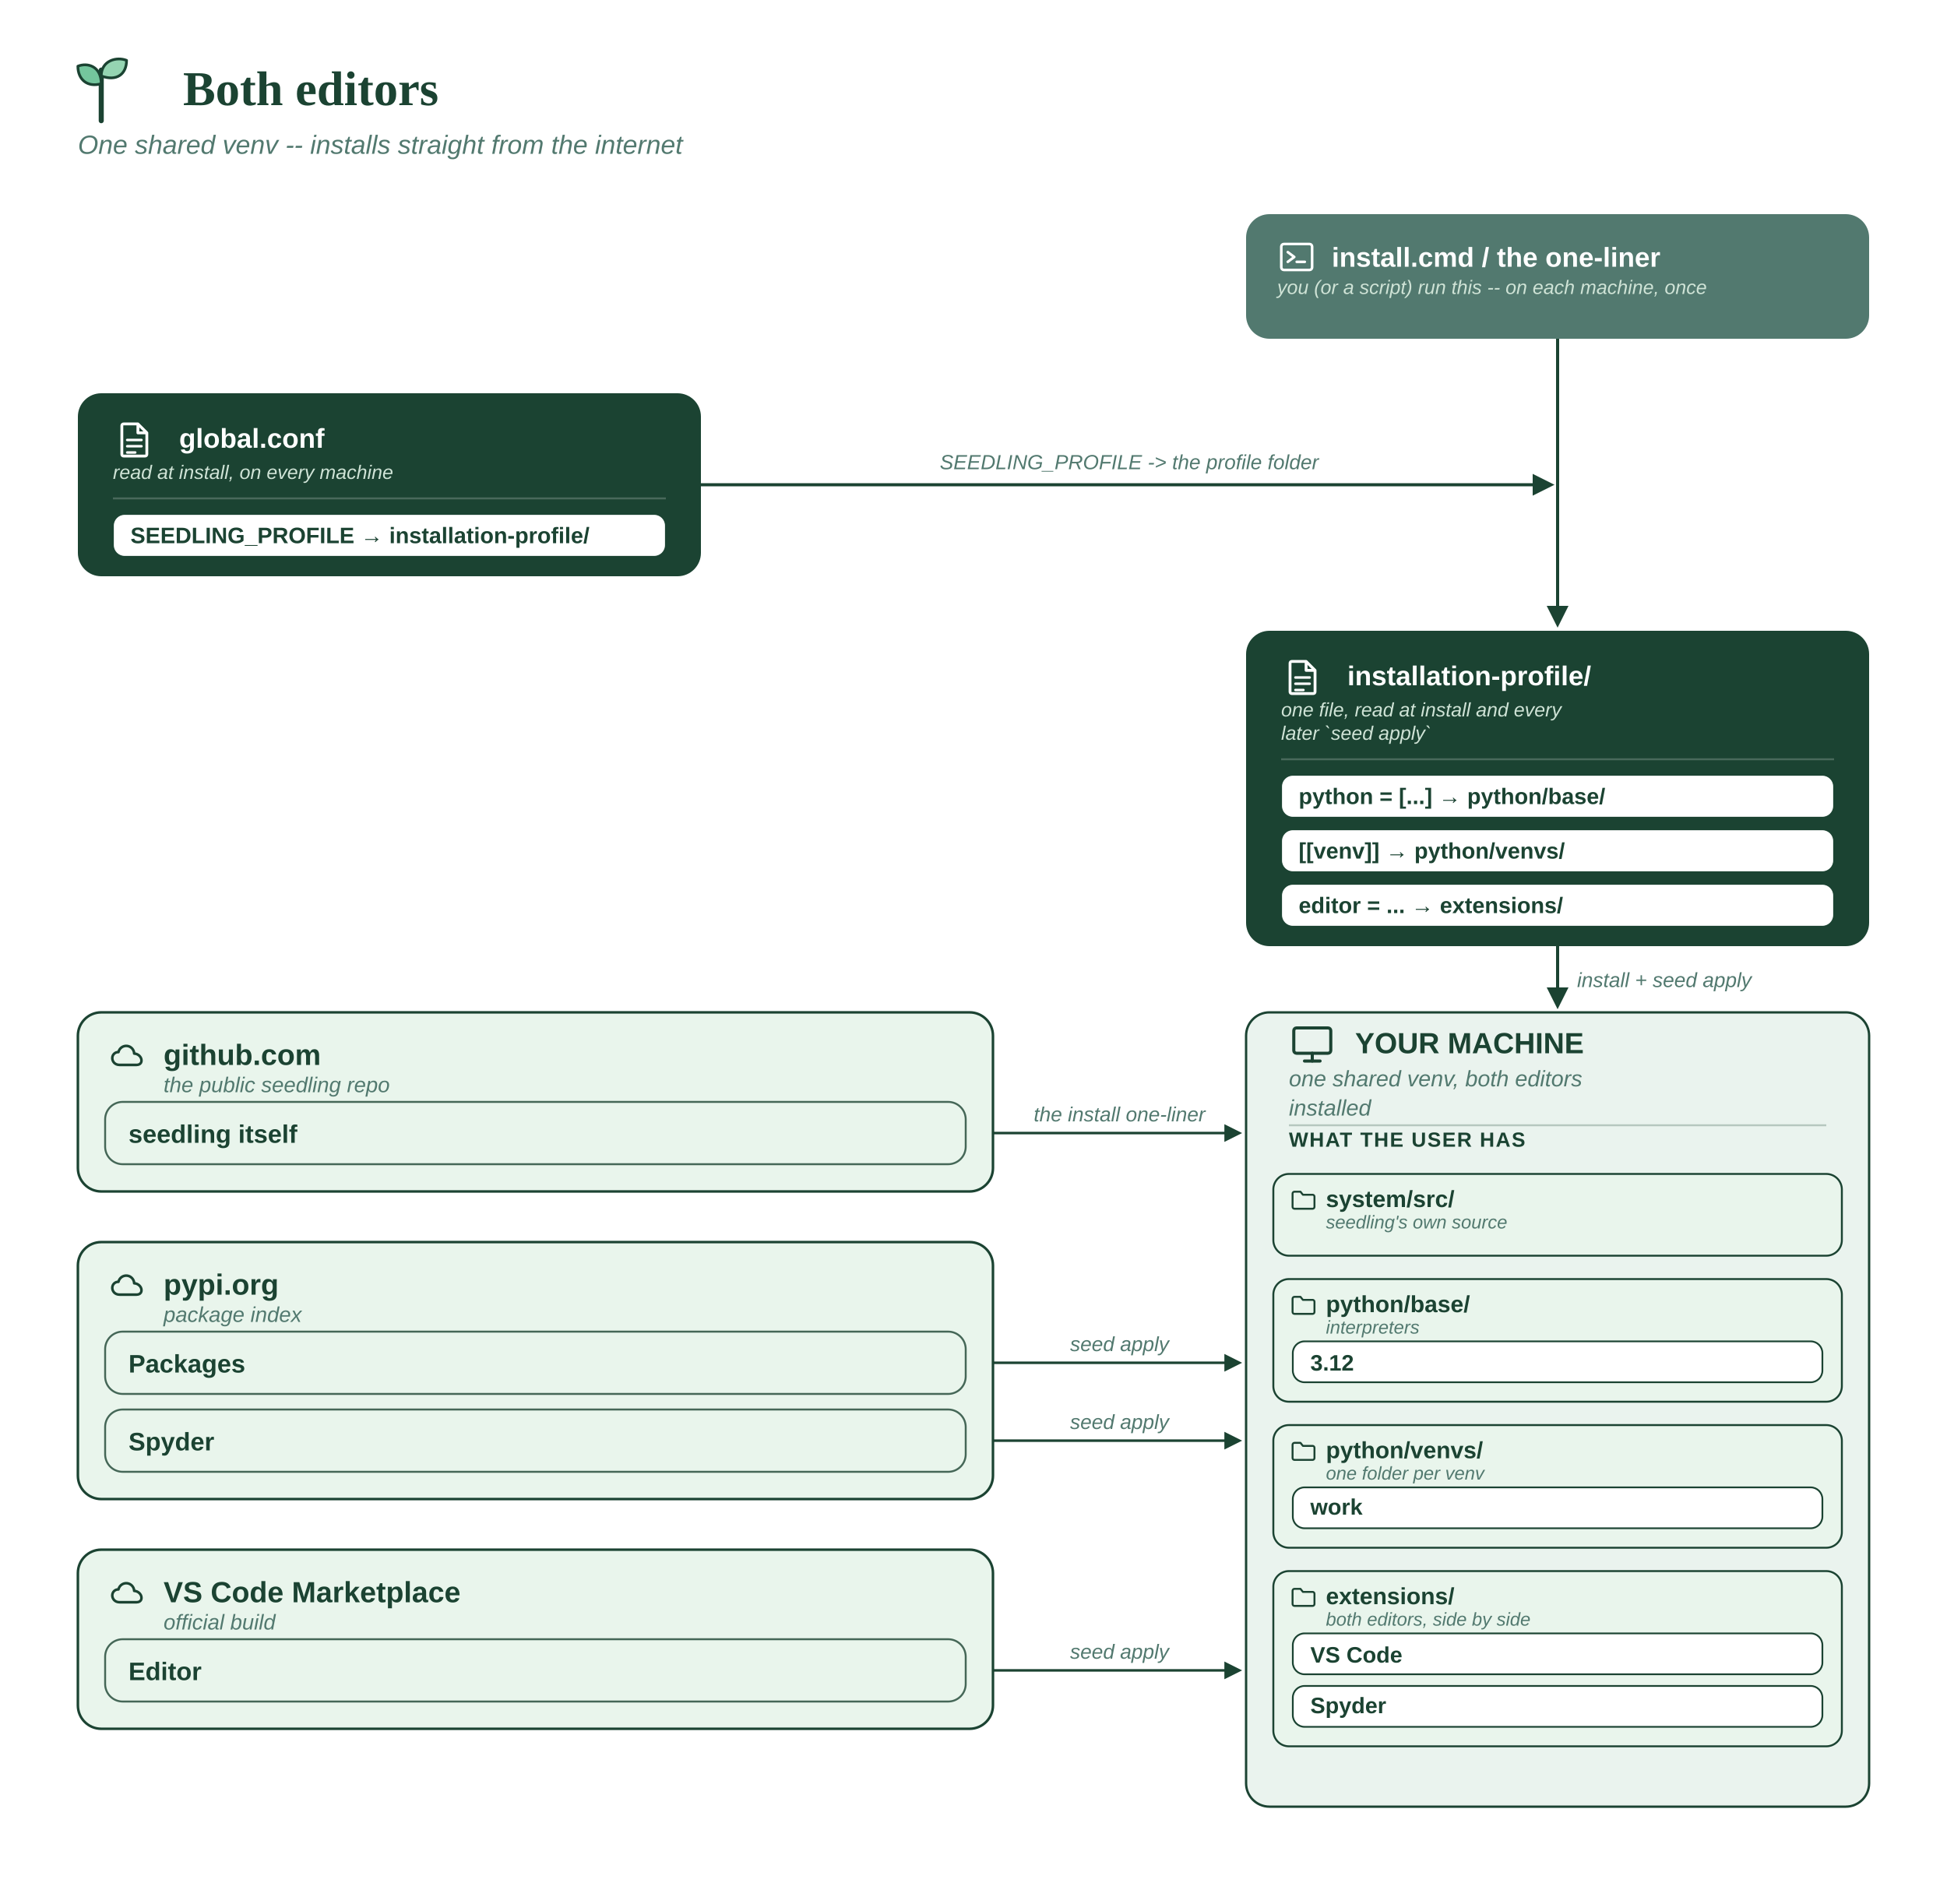
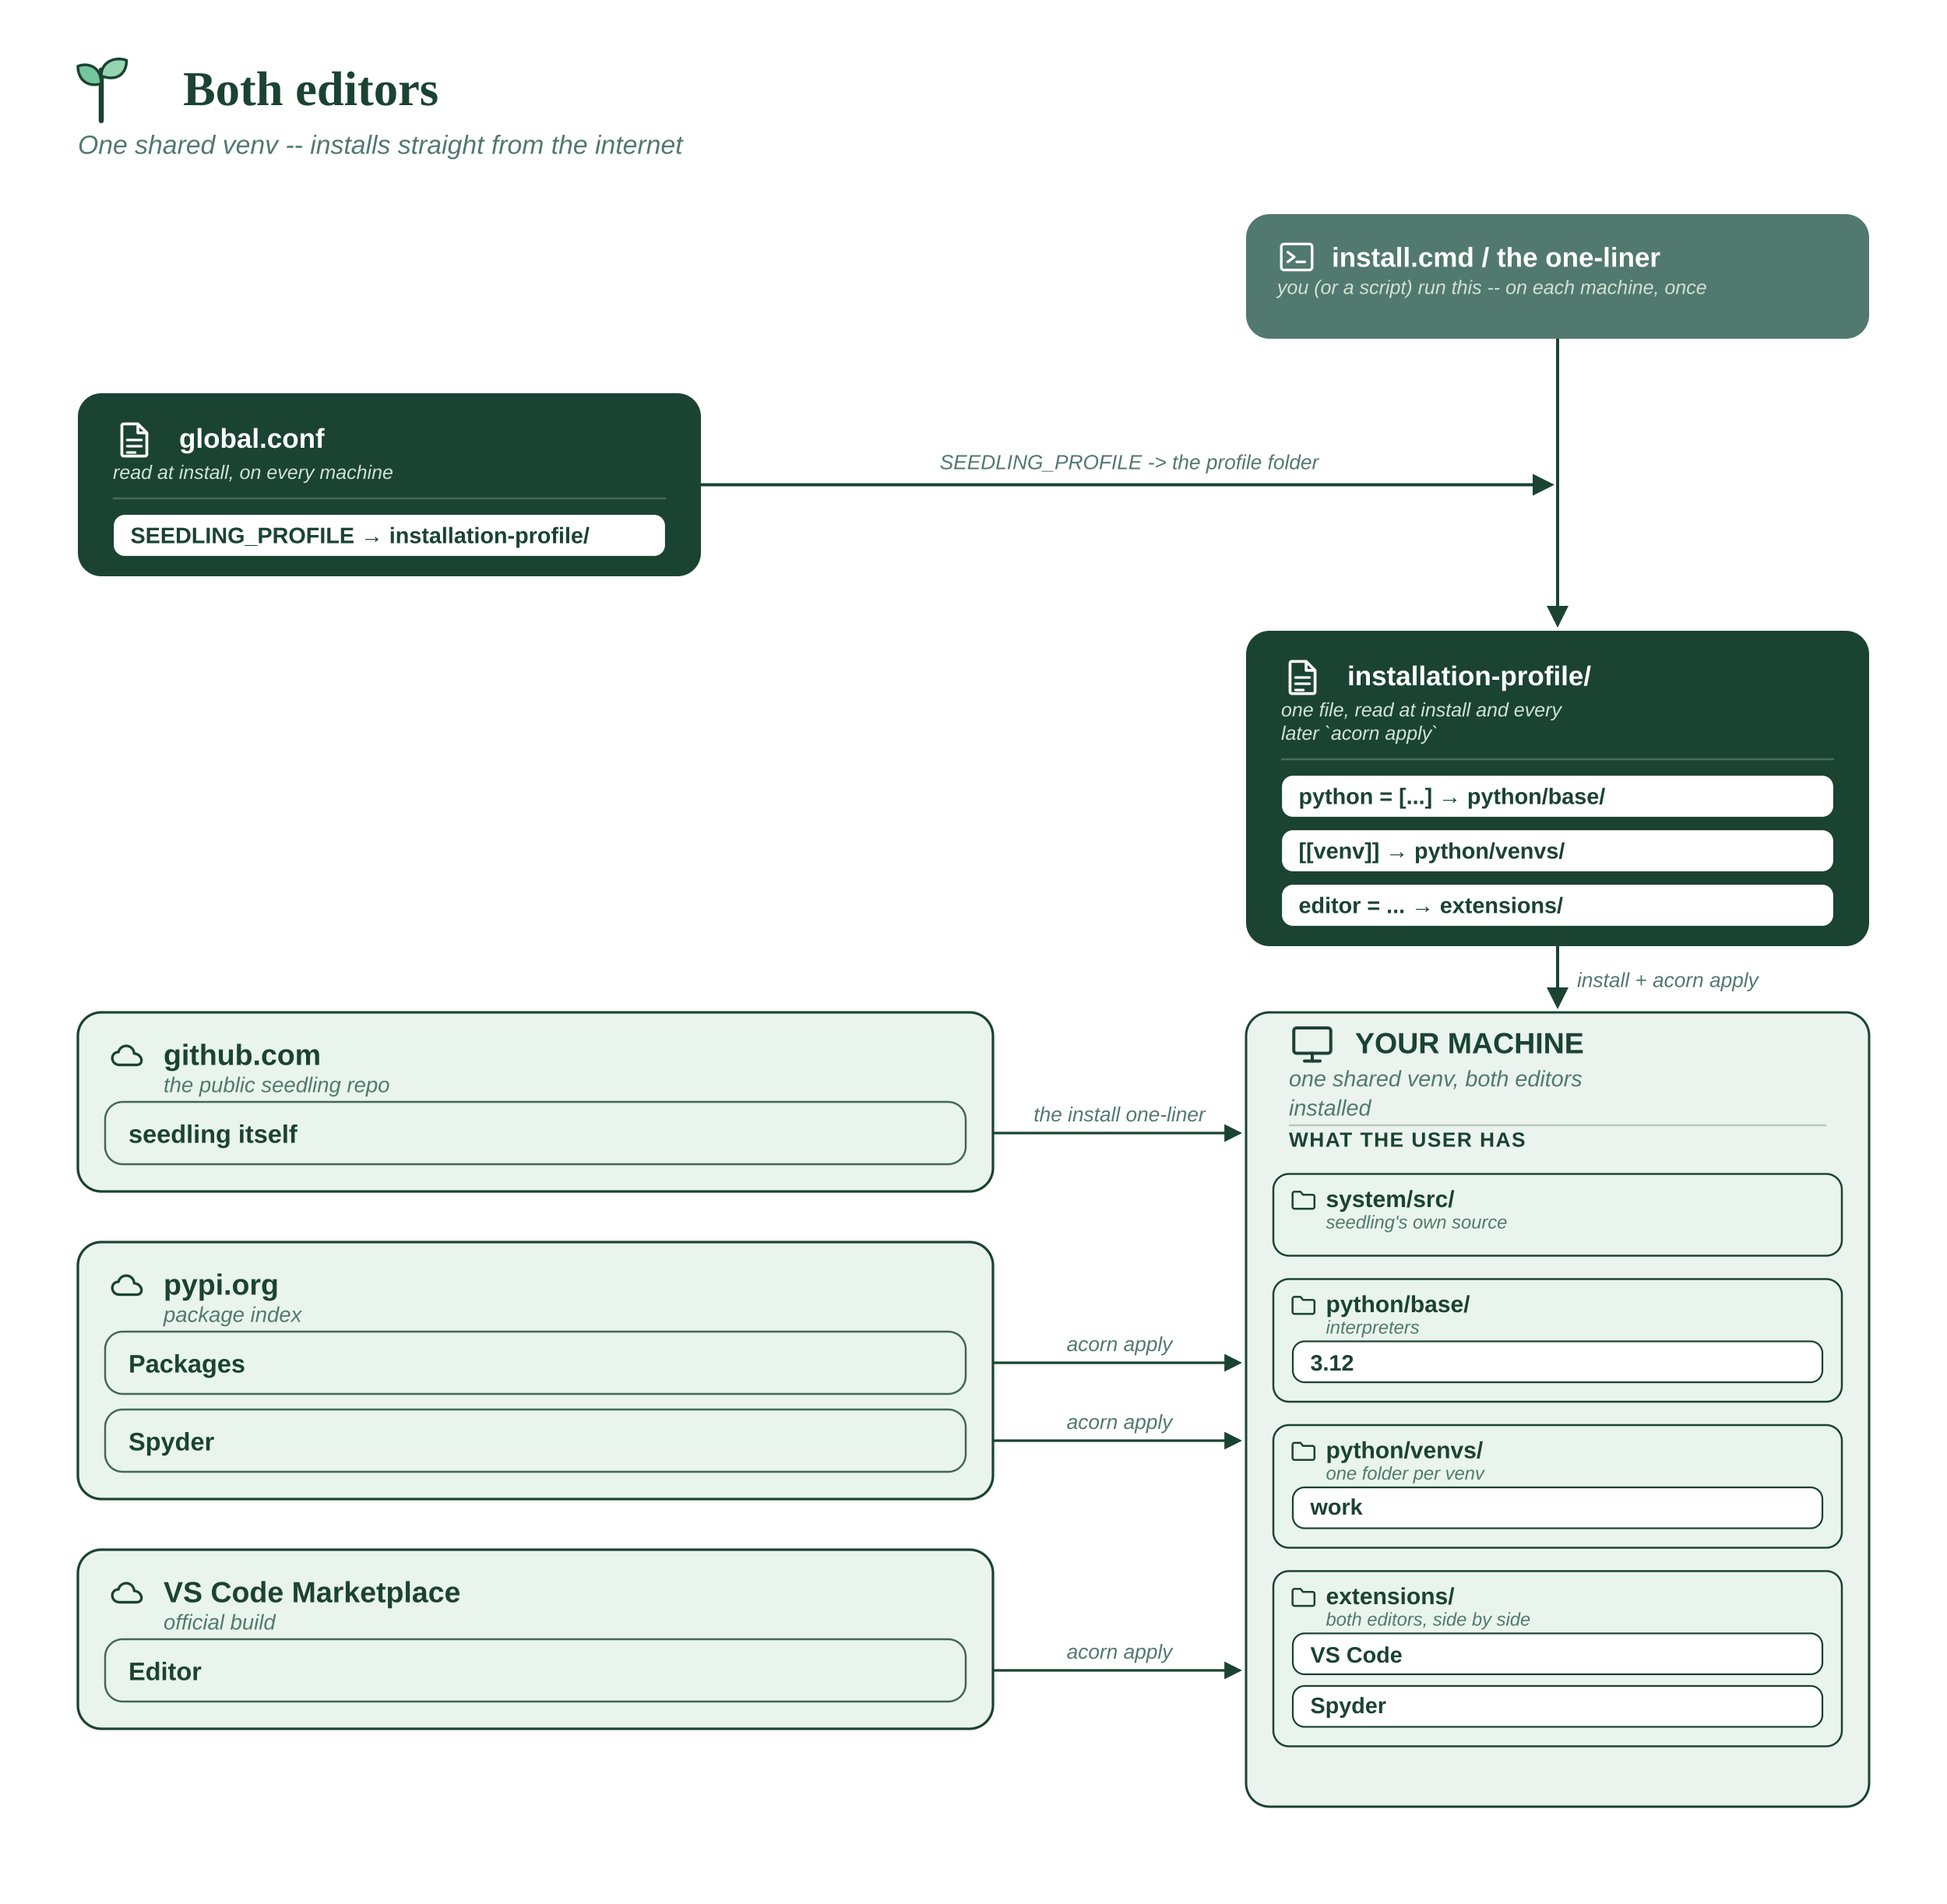
<svg xmlns="http://www.w3.org/2000/svg" viewBox="0 0 1000 978" font-family="Arial, Helvetica, sans-serif">
  <defs>
    <defs>
      <style>
      .head  { font-family: Georgia, 'Times New Roman', serif; }
      .body  { font-family: Arial, Helvetica, sans-serif; }
      .fg    { fill: #1B4332; }
      .fw    { fill: #FFFFFF; }
      .fmute { fill: #52796F; }
    </style>
      <marker id="arrow" markerWidth="7" markerHeight="7" refX="5.5" refY="3.5" orient="auto">
        <path d="M0,0 L7,3.5 L0,7 Z" fill="#1B4332" />
      </marker>
      <symbol id="ic-cloud" viewBox="0 0 24 24">
        <path d="M6.5 18 C3.5 18 2 15.8 2 13.8 C2 11.6 3.8 10 5.8 10.1 C6.4 7.6 8.7 6 11.2 6.3 C13.6 6.6 15.4 8.6 15.5 11 C17.9 11.1 20 13 20 15.3 C20 17.4 18.2 18 17 18 Z" fill="none" stroke="currentColor" stroke-width="1.6" stroke-linejoin="round" />
      </symbol>
      <symbol id="ic-box" viewBox="0 0 24 24">
        <path d="M3 8 L12 4 L21 8 L12 12 Z" fill="none" stroke="currentColor" stroke-width="1.6" stroke-linejoin="round" />
        <path d="M3 8 V17 L12 21 V12" fill="none" stroke="currentColor" stroke-width="1.6" stroke-linejoin="round" />
        <path d="M21 8 V17 L12 21" fill="none" stroke="currentColor" stroke-width="1.6" stroke-linejoin="round" />
      </symbol>
      <symbol id="ic-server" viewBox="0 0 24 24">
        <rect x="3" y="4" width="18" height="6" rx="1.3" fill="none" stroke="currentColor" stroke-width="1.6" />
        <rect x="3" y="14" width="18" height="6" rx="1.3" fill="none" stroke="currentColor" stroke-width="1.6" />
        <circle cx="7" cy="7" r="1" fill="currentColor" />
        <circle cx="7" cy="17" r="1" fill="currentColor" />
      </symbol>
      <symbol id="ic-monitor" viewBox="0 0 24 24">
        <rect x="2.5" y="4" width="19" height="13" rx="1.4" fill="none" stroke="currentColor" stroke-width="1.6" />
        <line x1="8" y1="21" x2="16" y2="21" stroke="currentColor" stroke-width="1.6" stroke-linecap="round" />
        <line x1="12" y1="17" x2="12" y2="21" stroke="currentColor" stroke-width="1.6" stroke-linecap="round" />
      </symbol>
      <symbol id="ic-folder" viewBox="0 0 24 24">
        <path d="M3 6.5 C3 5.7 3.7 5 4.5 5 H9.5 L11.5 7.5 H19.5 C20.3 7.5 21 8.2 21 9 V17.5 C21 18.3 20.3 19 19.5 19 H4.5 C3.7 19 3 18.3 3 17.5 Z" fill="none" stroke="currentColor" stroke-width="1.6" stroke-linejoin="round" />
      </symbol>
      <symbol id="ic-doc" viewBox="0 0 24 24">
        <path d="M6 3 H14 L19 8 V20 C19 20.6 18.6 21 18 21 H6 C5.4 21 5 20.6 5 20 V4 C5 3.4 5.4 3 6 3 Z" fill="none" stroke="currentColor" stroke-width="1.6" stroke-linejoin="round" />
        <path d="M14 3 V8 H19" fill="none" stroke="currentColor" stroke-width="1.6" stroke-linejoin="round" />
        <line x1="8" y1="12" x2="16" y2="12" stroke="currentColor" stroke-width="1.4" stroke-linecap="round" />
        <line x1="8" y1="15.5" x2="16" y2="15.5" stroke="currentColor" stroke-width="1.4" stroke-linecap="round" />
        <line x1="8" y1="19" x2="12.5" y2="19" stroke="currentColor" stroke-width="1.4" stroke-linecap="round" />
      </symbol>
      <symbol id="ic-terminal" viewBox="0 0 24 24">
        <rect x="2.5" y="4" width="19" height="16" rx="1.6" fill="none" stroke="currentColor" stroke-width="1.6" />
        <path d="M6.5 9 L10.5 12 L6.5 15" fill="none" stroke="currentColor" stroke-width="1.6" stroke-linecap="round" stroke-linejoin="round" />
        <line x1="12" y1="15" x2="17" y2="15" stroke="currentColor" stroke-width="1.6" stroke-linecap="round" />
      </symbol>
    </defs>
  </defs>
  <rect x="0" y="0" width="1000" height="978" fill="#FFFFFF" />
  <g transform="translate(40,20)">
    <path d="M12 42 V16" stroke="#1B4332" stroke-width="2.6" stroke-linecap="round" fill="none" />
    <path d="M12 23 C12 14 5 12 0 14 C0 21 5 25 12 23 Z" fill="#74C69D" stroke="#1B4332" stroke-width="1.4" stroke-linejoin="round" />
    <path d="M12 19 C12 11 20 9 25 11 C25 18 20 22 12 19 Z" fill="#95D5B2" stroke="#1B4332" stroke-width="1.4" stroke-linejoin="round" />
  </g>
  <text x="94" y="54" class="head fg" font-size="25" font-weight="700">Both editors</text>
  <text x="40" y="79" class="body fmute" font-size="13.5" font-style="italic">One shared venv -- installs straight from the internet</text>
  <rect x="640" y="110" width="320" height="64" rx="12" fill="#52796F" />
  <use href="#ic-terminal" x="656" y="122" width="20" height="20" color="#FFFFFF" />
  <text x="684" y="137" class="body fw" font-size="14.0" font-weight="700">install.cmd  /  the one-liner</text>
  <text x="656" y="151" class="body" fill="#CFE3D6" font-size="10" font-style="italic">you (or a script) run this -- on each machine, once</text>
  <line x1="800" y1="174" x2="800" y2="320" stroke="#1B4332" stroke-width="1.6" marker-end="url(#arrow)" />
  <rect x="40" y="202" width="320" height="94" rx="12" fill="#1B4332" />
  <use href="#ic-doc" x="58" y="215" width="22" height="22" color="#FFFFFF" />
  <text x="92" y="230" class="body fw" font-size="14" font-weight="700">global.conf</text>
  <text x="58" y="246" class="body" fill="#CFE3D6" font-size="10" font-style="italic">read at install, on every machine</text>
  <line x1="58" y1="256" x2="342" y2="256" stroke="#FFFFFF" stroke-width="1" opacity="0.2" />
  <rect x="58" y="264" width="284" height="22" rx="6" fill="#FFFFFF" stroke="#1B4332" stroke-width="0.9" />
  <text x="67" y="279" class="body fg" font-size="11.5" font-weight="600">SEEDLING_PROFILE  →  installation-profile/</text>
  <line x1="360" y1="249" x2="796" y2="249" stroke="#1B4332" stroke-width="1.6" marker-end="url(#arrow)" />
  <text x="580" y="241" text-anchor="middle" class="body fmute" font-size="10.5" font-style="italic">SEEDLING_PROFILE -&gt; the profile folder</text>
  <rect x="640" y="324" width="320" height="162" rx="12" fill="#1B4332" />
  <use href="#ic-doc" x="658" y="337" width="22" height="22" color="#FFFFFF" />
  <text x="692" y="352" class="body fw" font-size="14.0" font-weight="700">installation-profile/</text>
  <text x="658" y="368" class="body" fill="#CFE3D6" font-size="10" font-style="italic">one file, read at install and every</text>
-   <text x="658" y="380" class="body" fill="#CFE3D6" font-size="10" font-style="italic">later `seed apply`</text>
+   <text x="658" y="380" class="body" fill="#CFE3D6" font-size="10" font-style="italic">later `acorn apply`</text>
  <line x1="658" y1="390" x2="942" y2="390" stroke="#FFFFFF" stroke-width="1" opacity="0.2" />
  <rect x="658" y="398" width="284" height="22" rx="6" fill="#FFFFFF" stroke="#1B4332" stroke-width="0.9" />
  <text x="667" y="413" class="body fg" font-size="11.5" font-weight="600">python = [...]  →  python/base/</text>
  <rect x="658" y="426" width="284" height="22" rx="6" fill="#FFFFFF" stroke="#1B4332" stroke-width="0.9" />
  <text x="667" y="441" class="body fg" font-size="11.5" font-weight="600">[[venv]]  →  python/venvs/</text>
  <rect x="658" y="454" width="284" height="22" rx="6" fill="#FFFFFF" stroke="#1B4332" stroke-width="0.9" />
  <text x="667" y="469" class="body fg" font-size="11.5" font-weight="600">editor = ...  →  extensions/</text>
  <line x1="800" y1="486" x2="800" y2="516" stroke="#1B4332" stroke-width="1.6" marker-end="url(#arrow)" />
-   <text x="810" y="507" class="body fmute" font-size="10.5" font-style="italic">install + seed apply</text>
+   <text x="810" y="507" class="body fmute" font-size="10.5" font-style="italic">install + acorn apply</text>
  <rect x="640" y="520" width="320" height="408" rx="12" fill="#EAF3EE" stroke="#1B4332" stroke-width="1.2" />
  <use href="#ic-monitor" x="662" y="524" width="24" height="24" color="#1B4332" />
  <text x="696" y="541" class="body fg" font-size="15" font-weight="700">YOUR MACHINE</text>
  <text x="662" y="558" class="body fmute" font-size="11.5" font-style="italic">one shared venv, both editors</text>
  <text x="662" y="573" class="body fmute" font-size="11.5" font-style="italic">installed</text>
  <line x1="662" y1="578" x2="938" y2="578" stroke="#1B4332" stroke-width="1" opacity="0.25" />
  <text x="662" y="589" class="body fg" font-size="10.5" font-weight="700" letter-spacing="0.6">WHAT THE USER HAS</text>
  <rect x="654" y="603" width="292" height="42" rx="8" fill="#E9F5EC" stroke="#1B4332" stroke-width="1" />
  <use href="#ic-folder" x="662" y="609" width="15" height="15" color="#1B4332" />
  <text x="681" y="620" class="body fg" font-size="12.0" font-weight="700">system/src/</text>
  <text x="681" y="631" class="body fmute" font-size="9.5" font-style="italic">seedling's own source</text>
  <rect x="654" y="657" width="292" height="63" rx="8" fill="#E9F5EC" stroke="#1B4332" stroke-width="1" />
  <use href="#ic-folder" x="662" y="663" width="15" height="15" color="#1B4332" />
  <text x="681" y="674" class="body fg" font-size="12.0" font-weight="700">python/base/</text>
  <text x="681" y="685" class="body fmute" font-size="9.5" font-style="italic">interpreters</text>
  <rect x="664" y="689" width="272" height="21" rx="6" fill="#FFFFFF" stroke="#1B4332" stroke-width="0.9" />
  <text x="673" y="704" class="body fg" font-size="11.5" font-weight="600">3.12</text>
  <rect x="654" y="732" width="292" height="63" rx="8" fill="#E9F5EC" stroke="#1B4332" stroke-width="1" />
  <use href="#ic-folder" x="662" y="738" width="15" height="15" color="#1B4332" />
  <text x="681" y="749" class="body fg" font-size="12.0" font-weight="700">python/venvs/</text>
  <text x="681" y="760" class="body fmute" font-size="9.5" font-style="italic">one folder per venv</text>
  <rect x="664" y="764" width="272" height="21" rx="6" fill="#FFFFFF" stroke="#1B4332" stroke-width="0.9" />
  <text x="673" y="778" class="body fg" font-size="11.5" font-weight="600">work</text>
  <rect x="654" y="807" width="292" height="90" rx="8" fill="#E9F5EC" stroke="#1B4332" stroke-width="1" />
  <use href="#ic-folder" x="662" y="813" width="15" height="15" color="#1B4332" />
  <text x="681" y="824" class="body fg" font-size="12.0" font-weight="700">extensions/</text>
  <text x="681" y="835" class="body fmute" font-size="9.5" font-style="italic">both editors, side by side</text>
  <rect x="664" y="839" width="272" height="21" rx="6" fill="#FFFFFF" stroke="#1B4332" stroke-width="0.9" />
  <text x="673" y="854" class="body fg" font-size="11.5" font-weight="600">VS Code</text>
  <rect x="664" y="866" width="272" height="21" rx="6" fill="#FFFFFF" stroke="#1B4332" stroke-width="0.9" />
  <text x="673" y="880" class="body fg" font-size="11.5" font-weight="600">Spyder</text>
  <rect x="40" y="520" width="470" height="92" rx="12" fill="#E9F5EC" stroke="#1B4332" stroke-width="1.3" />
  <use href="#ic-cloud" x="56" y="532" width="20" height="20" color="#1B4332" />
  <text x="84" y="547" class="body fg" font-size="15.0" font-weight="700">github.com</text>
  <text x="84" y="561" class="body fmute" font-size="11.0" font-style="italic">the public seedling repo</text>
  <rect x="54" y="566" width="442" height="32" rx="9" fill="#E9F5EC" stroke="#1B4332" stroke-width="1" opacity="0.8" />
  <text x="66" y="587" class="body fg" font-size="13.0" font-weight="700">seedling itself</text>
  <line x1="510" y1="582" x2="636" y2="582" stroke="#1B4332" stroke-width="1.3" marker-end="url(#arrow)" />
  <text x="575" y="576" text-anchor="middle" class="body fmute" font-size="10.5" font-style="italic">the install one-liner</text>
  <rect x="40" y="638" width="470" height="132" rx="12" fill="#E9F5EC" stroke="#1B4332" stroke-width="1.3" />
  <use href="#ic-cloud" x="56" y="650" width="20" height="20" color="#1B4332" />
  <text x="84" y="665" class="body fg" font-size="15.0" font-weight="700">pypi.org</text>
  <text x="84" y="679" class="body fmute" font-size="11.0" font-style="italic">package index</text>
  <rect x="54" y="684" width="442" height="32" rx="9" fill="#E9F5EC" stroke="#1B4332" stroke-width="1" opacity="0.8" />
  <text x="66" y="705" class="body fg" font-size="13.0" font-weight="700">Packages</text>
  <line x1="510" y1="700" x2="636" y2="700" stroke="#1B4332" stroke-width="1.3" marker-end="url(#arrow)" />
-   <text x="575" y="694" text-anchor="middle" class="body fmute" font-size="10.5" font-style="italic">seed apply</text>
+   <text x="575" y="694" text-anchor="middle" class="body fmute" font-size="10.5" font-style="italic">acorn apply</text>
  <rect x="54" y="724" width="442" height="32" rx="9" fill="#E9F5EC" stroke="#1B4332" stroke-width="1" opacity="0.8" />
  <text x="66" y="745" class="body fg" font-size="13.0" font-weight="700">Spyder</text>
  <line x1="510" y1="740" x2="636" y2="740" stroke="#1B4332" stroke-width="1.3" marker-end="url(#arrow)" />
-   <text x="575" y="734" text-anchor="middle" class="body fmute" font-size="10.5" font-style="italic">seed apply</text>
+   <text x="575" y="734" text-anchor="middle" class="body fmute" font-size="10.5" font-style="italic">acorn apply</text>
  <rect x="40" y="796" width="470" height="92" rx="12" fill="#E9F5EC" stroke="#1B4332" stroke-width="1.3" />
  <use href="#ic-cloud" x="56" y="808" width="20" height="20" color="#1B4332" />
  <text x="84" y="823" class="body fg" font-size="15.0" font-weight="700">VS Code Marketplace</text>
  <text x="84" y="837" class="body fmute" font-size="11.0" font-style="italic">official build</text>
  <rect x="54" y="842" width="442" height="32" rx="9" fill="#E9F5EC" stroke="#1B4332" stroke-width="1" opacity="0.8" />
  <text x="66" y="863" class="body fg" font-size="13.0" font-weight="700">Editor</text>
  <line x1="510" y1="858" x2="636" y2="858" stroke="#1B4332" stroke-width="1.3" marker-end="url(#arrow)" />
-   <text x="575" y="852" text-anchor="middle" class="body fmute" font-size="10.5" font-style="italic">seed apply</text>
+   <text x="575" y="852" text-anchor="middle" class="body fmute" font-size="10.5" font-style="italic">acorn apply</text>
</svg>
